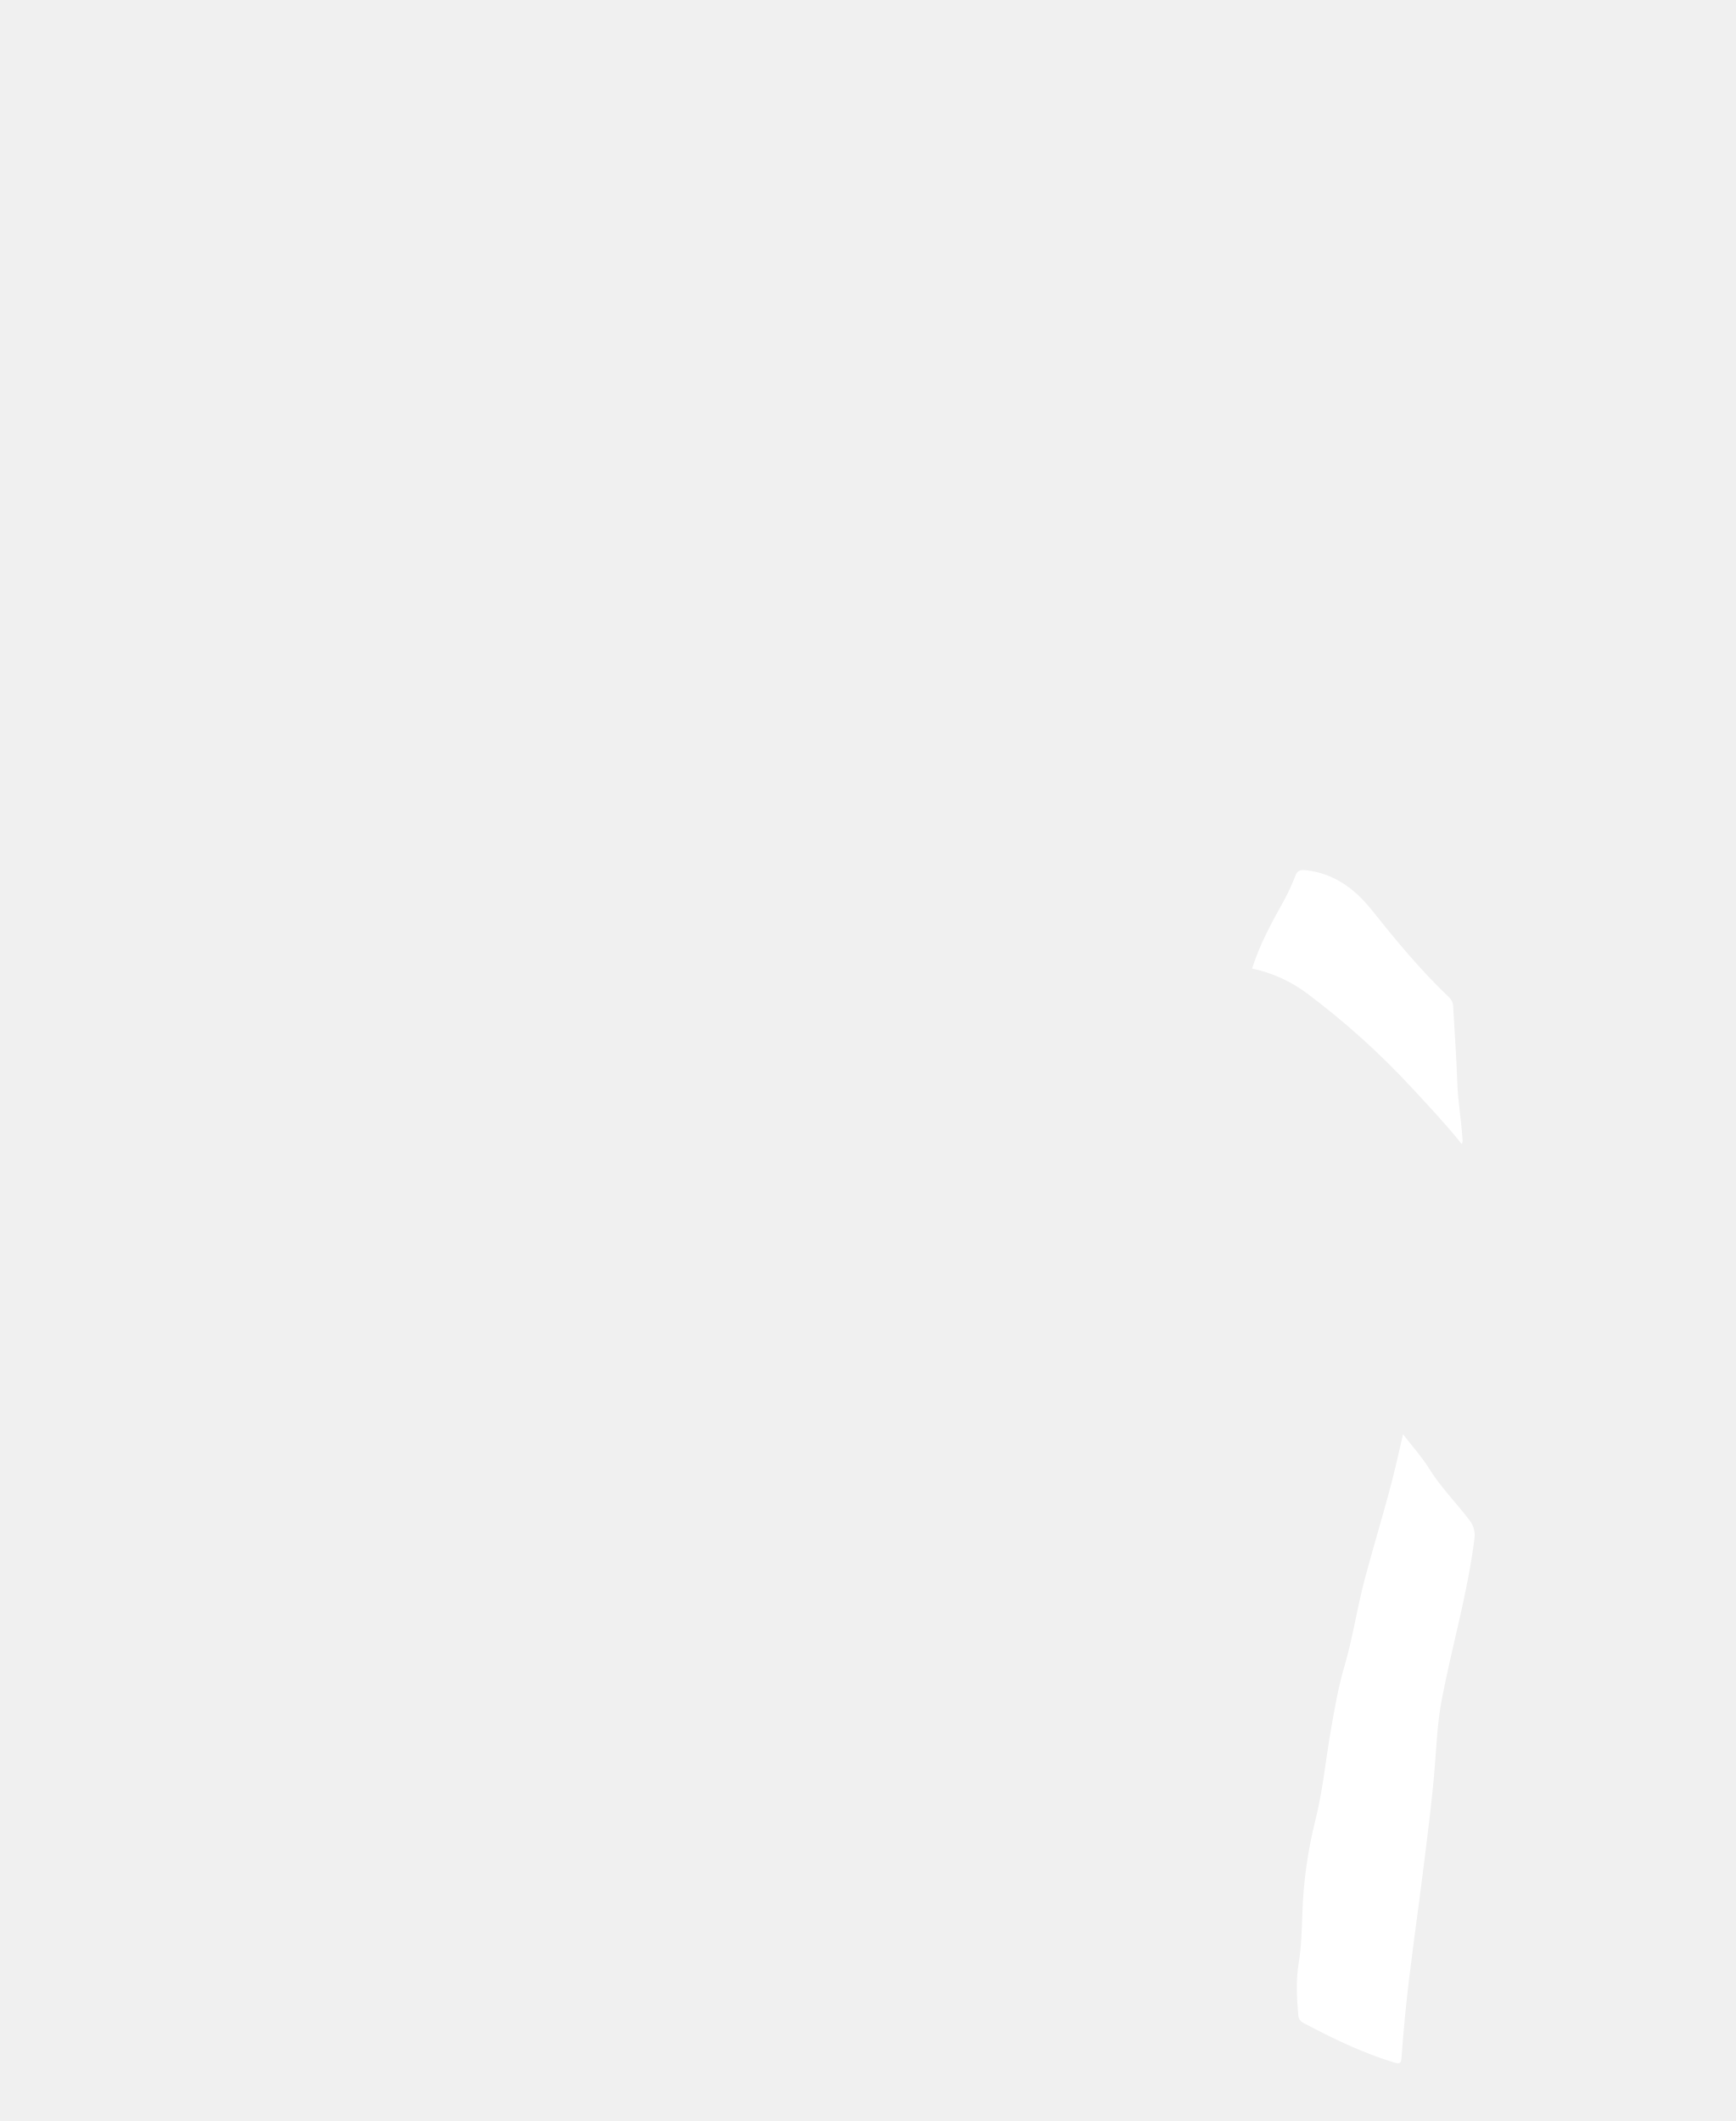
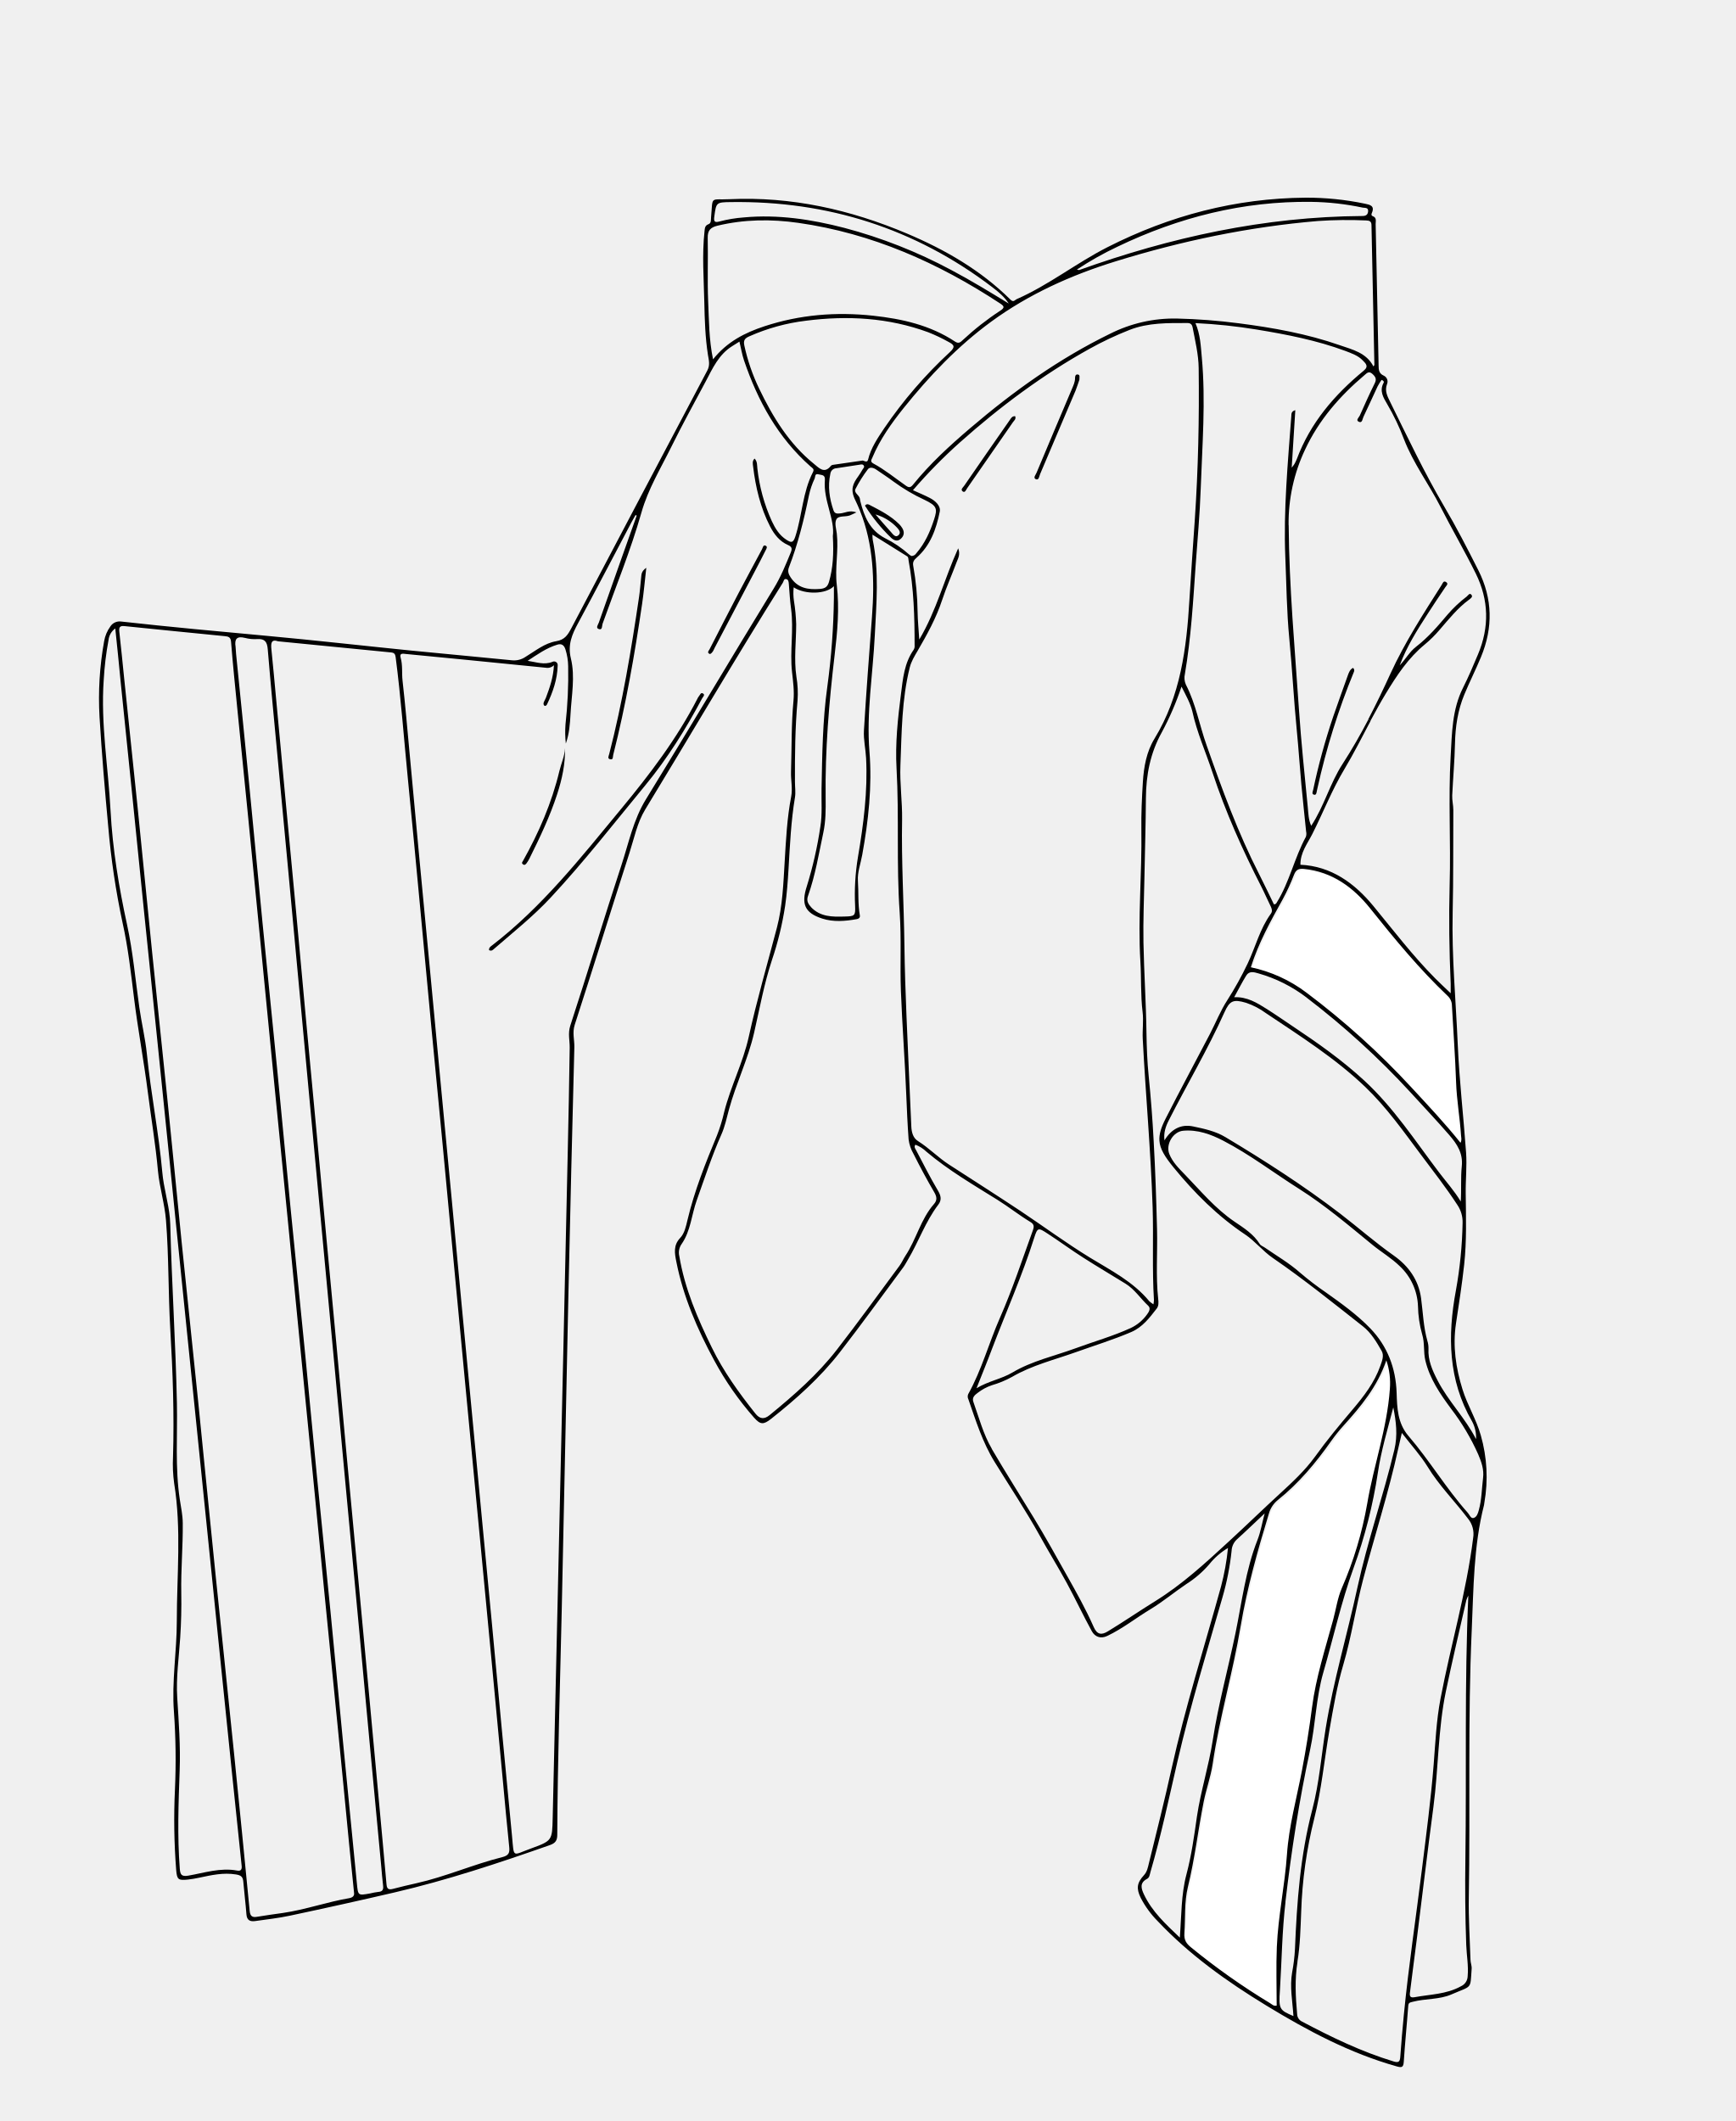
<svg xmlns="http://www.w3.org/2000/svg" viewBox="0 0 900 1100">
  <defs>
    <style>.a{fill:#fff;}</style>
  </defs>
-   <path class="a" d="M761.88,788.23a12.47,12.47,0,0,1,2.68,10c-3.52,28.23-11.63,55.52-16.93,83.38-2.14,11.23-2.65,22.65-3.54,34-1.43,18.19-3.84,36.27-6.08,54.36-3.1,25.14-6.92,50.2-9.38,75.42q-1.08,11.05-1.87,22.06c-.19,2.54-1,3.07-3.51,2.29-16.63-5-32.16-12.57-47.45-20.67a4.41,4.41,0,0,1-2.52-3.8c-.81-9.09-1.31-18.07.19-27.24,1.41-8.51,1.6-17.3,1.91-26A228.7,228.7,0,0,1,682.11,944c3.83-15.11,5.25-30.62,7.9-45.92,2-11.47,3.92-23,7.24-34.15,4.27-14.53,6.41-29.57,10.27-44.2,6-22.65,13.21-45,18.21-67.88.51-2.33,1.08-4.67,1.84-8,4.82,6.27,9.66,11.56,13.31,17.44C746.88,771.1,755,779.16,761.88,788.23Z" />
  <path class="a" d="M758.3,589.53c.08,1.16.51,2.33-.28,3.8-8.1-10.13-16.87-19.43-25.55-28.82a404.1,404.1,0,0,0-54.26-49,72.52,72.52,0,0,0-28.92-13.21c4-12.72,10.26-23.95,16.54-35.26a105.08,105.08,0,0,0,5.87-12.76c1-2.58,2.4-3.27,5.14-3,14.69,1.47,25.69,9.65,34.33,20.47,12.66,15.85,25.48,31.43,40.23,45.43a6.91,6.91,0,0,1,2.18,5c.73,13.25,1.7,26.49,2.16,39.76C756.05,571.2,757.71,580.31,758.3,589.53Z" />
+   <path class="a" d="M719.58,706.13a37,37,0,0,1,1.82,14.92c-1.42,20.34-8.37,39.49-11.74,59.4a191.54,191.54,0,0,1-13.14,43.75c-2.3,5.32-3,11.09-4.56,16.63-4.09,15-8.91,29.84-10.91,45.25Q678.92,902.6,675.8,919C673,933.42,669,947.71,668,962.42c-1.1,16.06-4.57,31.84-5.25,47.91-.43,10.15-.08,20.34-.08,30.47-1.64.37-2.45-.69-3.45-1.28a353,353,0,0,1-41.06-29c-2.37-1.95-3.62-3.74-3.37-7.24.57-8-.09-16.14,1.84-24,3.56-14.58,5.27-29.49,8.18-44.18,1.3-6.5,3.64-12.88,4.64-19.5C633,891.46,640,868,644,844c3.34-19.84,8.8-39.14,14.64-58.35a13.9,13.9,0,0,1,4.68-7.08C674.21,769.88,683,759.32,691,748a84.77,84.77,0,0,1,6.29-7.85c9-9.93,17.58-20.2,22.26-33.93Z" />
+   <path d="M718.7,359.6c-2.81,4.64-5.41,9.39-8,14.19l-1.21-.64c4.12-7.86,7.94-15.86,11.62-23.91,7.37-16.09,17.06-31,26.51-45.91.51-.8.91-2.39,2.28-1.46s.24,1.74-.4,2.67q-4.65,6.81-9.11,13.75c-5.51,8.51-10.94,17.1-14.52,26.74,3-3.09,5.06-7,8.48-9.63,6.23-4.79,11.27-10.7,16.3-16.65a65.23,65.23,0,0,1,9.94-9.36c.73-.57,1.51-2.2,2.52-.83.78,1.06-.59,1.91-1.4,2.51-5.9,4.35-10.4,10.06-15.15,15.53a61.07,61.07,0,0,1-7.71,7.63C730.29,341.23,724.28,350.39,718.7,359.6Z" />
+   <path d="M702.1,348.44a365.25,365.25,0,0,0-18.93,60.45c-.09.4-.17.79-.26,1.18-.2.88-.24,2.29-1.34,2.11-1.58-.26-.8-1.62-.59-2.6a333.85,333.85,0,0,1,10.38-37.93c2.44-7.09,5-14.14,7.52-21.2.57-1.57,1.12-3.24,2.76-4.07A1.67,1.67,0,0,1,702.1,348.44Z" />
+   <path d="M537.56,245.1c6-14.44,12.17-28.85,18.26-43.27.77-1.85,1.69-3.67,1.67-5.75,0-1,.24-2.05,1.47-1.85s.75,1.42.79,2.66c-.6,1.69-1.2,3.75-2,5.71q-9.13,21.66-18.37,43.25c-.46,1.06-.61,3.37-2.22,2.68S537.16,246.18,537.56,245.1Z" />
+   <path d="M500,251.93q11.83-17.19,23.78-34.3c.59-.84,1.12-1.88,2.68-1.76.52,1.53-.55,2.2-1.11,3Q513.48,236,501.55,253.18c-.55.79-1.1,2.48-2.22,1.75C497.85,253.93,499.4,252.79,500,251.93Z" />
+   <path d="M454,266.78h0Z" />
+   <path d="M454,266.79h0Zm8.4,9.58c.92,1,2.13,2.63,3.63,1.11,1.33-1.36.1-2.8-.87-3.86A24.85,24.85,0,0,0,454,266.79C456.83,270,459.56,273.24,462.43,276.37Zm-.39,2.45a88.27,88.27,0,0,1-13.46-16.57,1.52,1.52,0,0,1,2.05-.55c5.58,2.88,11.22,5.68,15.74,10.19a10,10,0,0,1,1.48,1.89c1.2,1.93,1.18,3.82-.5,5.47C465.46,281.11,463.58,280.31,462,278.82Z" />
+   <path d="M391.44,296.28Q381,316.2,370.55,336.09c-.55,1.16-1,2.48-2.36,3.12-1.84-.68-.61-1.73-.22-2.5,5-9.76,10-19.52,15.09-29.24,4-7.59,8.06-15.11,12.11-22.65.45-.85.58-2.51,2-1.74,1,.55.17,1.71-.23,2.5Q394.24,291,391.44,296.28Z" />
+   <path d="M331.39,309.64c.49-3.31.72-6.65,1.08-10,.21-1.52-.09-3.22,2.68-5.18-.79,6.91-1.3,12.84-2.17,18.72-3.87,26.34-8.44,52.54-15,78.37-.24,1,.11,2.55-1.5,2.23s-.86-1.59-.59-2.61C322.84,364.34,327.35,337,331.39,309.64Z" />
+   <path d="M293,388c.18,8.21-1.55,16.11-4.06,23.85-3.77,11.61-9,22.57-14.42,33.47a15.8,15.8,0,0,1-1.47,2.39c-.5.69-1.14,1.21-2,.43-.68-.63-.16-1.09.18-1.7,8.25-14.74,14.92-30.09,18.86-46.6C291.05,395.89,292.82,392.18,293,388Z" />
+   <path d="M285.48,465.6c-9,9.65-19.28,17.84-29.21,26.44-.67.56-1.27,1.38-2.66.74-.12-1.31.75-1.84,1.46-2.39,26.09-20.07,46.24-45.73,67-70.83,14.9-18,29-36.53,39.69-57.39a4.29,4.29,0,0,1,.62-1c.65-.69,1-2.37,2.31-1.42,1,.72-.17,1.65-.58,2.43-8.45,15.88-17.93,31.09-29.4,45C318.5,426.83,302.86,446.94,285.48,465.6Z" />
+   <path d="M731.27,1032.56c-.2,1.6-.78,3.83,2.25,3.25,8.11-1.52,16.54-1.48,24.08-5.68a5.88,5.88,0,0,0,3.49-5.22c.48-5.48-.54-10.86-.74-16.27-.55-14.88-.65-29.75-.44-44.65.63-45.49-.51-91,1.53-136.52a14,14,0,0,0-1.05,2.46c-3.59,15.79-7.34,31.55-10.63,47.39-4.07,19.62-3.8,39.75-6.4,59.55-3,22.58-5.68,45.18-8.52,67.78C733.66,1014,732.41,1023.25,731.27,1032.56Zm-63-760.28c.22,32.1,3.19,64,5.35,96,1.14,16.83,2.93,33.61,4.56,50.41.31,3.17.33,6.48,1.78,9.6,6.75-10.24,9.74-22.07,16.24-32.05,4.86-7.5,9.27-15.23,13.38-23.09l1.21.64c-4.48,8.45-8.77,17-13.7,25.24-6.37,10.64-10.92,22.35-16.53,33.45-2.57,5.09-6.27,9.66-6.2,16,16,.72,28.12,9.61,37.82,21.39,10.48,12.73,20.47,25.85,32.11,37.58,2.4,2.41,4.9,4.73,8,7.68v-4.9c-.76-17.16-1-34.32-.54-51.51.64-22.12-.74-44.26.51-66.38.69-12.19.76-24.46,6.45-35.7,2.84-5.62,5.26-11.41,7.71-17.2,6-14.19,5.65-28.25-1.09-41.93-5.79-11.75-12.42-23.08-18.37-34.75s-14.11-22.52-18.91-35a117.93,117.93,0,0,0-8.65-18.11c-2-3.4-4.24-6.94-1.86-11.19.24-.41,0-1.05-1.09-1.45a33.07,33.07,0,0,0-2.11,3.47c-2.46,5.21-4.78,10.48-7.28,15.67-.51,1-.59,3.34-2.28,2.65-2-.8-.09-2.25.37-3.28,2.52-5.62,5-11.24,7.76-16.77,1.06-2.15.43-3.31-1.19-4.8-1.85-1.7-2.89-.45-4.07.54-12.81,10.85-23.67,23.23-30.85,38.63A89.09,89.09,0,0,0,668.23,272.28Zm4.58,745.11c-1.5,9.17-1,18.15-.19,27.24a4.41,4.41,0,0,0,2.52,3.8c15.29,8.1,30.82,15.62,47.45,20.67,2.56.78,3.32.25,3.51-2.29q.79-11,1.87-22.06c2.46-25.22,6.28-50.28,9.38-75.42,2.24-18.09,4.65-36.17,6.08-54.36.89-11.35,1.4-22.77,3.54-34,5.3-27.86,13.41-55.15,16.93-83.38a12.47,12.47,0,0,0-2.68-10c-6.87-9.07-15-17.13-21-27-3.65-5.88-8.49-11.17-13.31-17.44-.76,3.3-1.33,5.64-1.84,8-5,22.91-12.25,45.23-18.21,67.88-3.86,14.63-6,29.67-10.27,44.2-3.32,11.19-5.25,22.68-7.24,34.15-2.65,15.3-4.07,30.81-7.9,45.92a228.7,228.7,0,0,0-6.73,48.07C674.41,1000.09,674.22,1008.88,672.81,1017.39Zm-6.23-31c-1.78,15.22-1.94,30.45-2.88,45.68-.7,10-.25,10.43,7,13.51h0c-.48-7.78-2-15.2-.66-22.73a91.2,91.2,0,0,0,1.45-12c1-24.38,2.74-48.63,9-72.41,3.6-13.73,4.68-28,6.92-42,4-24.74,11.21-48.75,16.49-73.21,5.2-24,13.4-47.37,19.13-71.33,1.81-7.61.92-14.67-.55-22-2.92,11.27-6.31,22.44-8,33.87a257.93,257.93,0,0,1-12.56,49.31c-6.45,17.82-10.48,36.2-15.72,54.29-3.81,13.12-4,26.91-6.88,40.22C673.74,933.65,669.66,959.91,666.58,986.39Zm11-469a74.89,74.89,0,0,0-25-12.56c-2.24-.65-4.78-1.44-6.35,1.1-2.17,3.49-4,7.17-6.26,11.25,6.74-.29,11.86,2.93,16.94,6.13,4.53,2.86,8.92,5.94,13.38,8.92,12.94,8.62,25.63,17.56,37.1,28.14,15.21,14,26.43,31.29,38.79,47.62,3.79,5,8,9.65,11.29,15.13.4-6.25-.09-12.32.53-18.28.7-6.76-2.46-11.53-6.46-16.15-6.57-7.6-13.51-14.87-20.26-22.3A416.93,416.93,0,0,0,677.61,517.41Zm-12.44-51c-6.28,11.31-12.51,22.54-16.54,35.26a72.52,72.52,0,0,1,28.92,13.21,404.1,404.1,0,0,1,54.26,49c8.68,9.39,17.45,18.69,25.55,28.82.79-1.47.36-2.64.28-3.8-.59-9.22-2.25-18.33-2.56-27.59-.46-13.27-1.43-26.51-2.16-39.76a6.91,6.91,0,0,0-2.18-5c-14.75-14-27.57-29.58-40.23-45.43-8.64-10.82-19.64-19-34.33-20.47-2.74-.27-4.12.42-5.14,3A105.08,105.08,0,0,1,665.17,466.4ZM620.05,292.86c-1.31,18.95-2.41,37.92-5.6,56.69a8.59,8.59,0,0,0,.52,5.52c5.17,10,7,21,10.75,31.48,8,22.78,16.28,45.39,27.28,66.91,2.65,5.2,5.14,10.49,7.62,15.56,1.09,0,1.22-.58,1.5-1,6.6-10.65,9.13-23.11,15.09-34.06a5.21,5.21,0,0,0,.1-2.77c-.8-8.11-1.72-16.22-2.46-24.34-.86-9.35-1.45-18.71-2.37-28.05-1.57-15.87-2.35-31.8-3.89-47.68-1.36-14-1.47-28.12-2.06-42.18-1-24.46,1.3-48.78,3.11-73.12.08-1.09-.14-2.48,2.07-3.1-.61,9.76-1.21,19.31-1.87,29.81a19.47,19.47,0,0,0,1.41-1.87,21.79,21.79,0,0,0,1.22-2.53c7-18.79,19.54-33.39,34.76-45.92,2.8-2.3.82-3.83-.48-5.22-2.44-2.6-5.84-3.74-9.11-5-14.9-5.52-30.42-8.53-46-11.09a276.6,276.6,0,0,0-31.72-3.33c2.56,5.92,2.75,11.84,3.29,17.66,2.11,22.79.23,45.58-.56,68.35C622.19,266.69,621,279.77,620.05,292.86ZM603.86,591.42c3.49-5.75,8.45-8.58,14.89-7.22,5.73,1.2,11.6,2.47,16.69,5.52C655.92,602,676,614.88,695,629.44c9.35,7.18,18.21,15,27.86,21.79,7.53,5.32,12.77,12.57,14.06,22,1,7.41,1.21,14.93,3.28,22.2a12.3,12.3,0,0,1,.57,4c-.34,6,2,11.25,4.67,16.41,5.56,10.85,14.41,19.57,20,30.54v0a17.46,17.46,0,0,0-2.09-9.26c-12.42-21.43-12.72-44.43-8.37-67.82a217.66,217.66,0,0,0,3.48-35.11,15.78,15.78,0,0,0-2.76-9.37c-5.86-9-12.45-17.41-18.87-26-9.07-12.12-17.78-24.51-28.8-35.07-15.6-14.93-33.74-26.38-51.55-38.31a37.89,37.89,0,0,0-10.3-5.37c-6.61-1.94-8.49-1.17-11.25,5-8.61,19.19-19.36,37.27-28.85,56C604.47,584.21,603.35,587.49,603.86,591.42Zm30.44.15c-6.4-3.31-13.26-5.83-20.77-5.14-5.25.49-9.1,7.09-7.18,12,1.69,4.27,4.83,7.37,7.91,10.54,8.29,8.55,15.88,17.8,25.9,24.59,4.83,3.28,9.9,6.44,13.13,11.64.51.83,1.73,1.22,2.6,1.83,6.11,4.24,12.63,8,18.27,13a154.89,154.89,0,0,0,13.41,10.26c8.09,5.74,16.24,11.59,23.07,18.69,8.78,9.12,13.19,20.4,13.61,33.43.24,7.7.46,15.69,6.17,22.34,10.92,12.7,19.52,27.22,30.68,39.76.94,1,1.57,3.11,3,2.76,1.68-.4,2.31-2.34,2.78-4.1,1.51-5.5,1.52-11.14,2.2-16.73.53-4.31-.84-8.23-2.48-12.07a117.12,117.12,0,0,0-14.12-23.77c-5.64-7.63-11.07-15.52-13.33-25-1.06-4.46-.27-9.1-1.65-13.53a57.83,57.83,0,0,1-2.17-14.67,29.91,29.91,0,0,0-9.41-20.7c-4.35-4.26-9.59-7.31-14.25-11.13-12.34-10.11-24.49-20.45-38-29C660.52,608.27,648.14,598.74,634.3,591.57Zm-20.13,411.07c-.25,3.5,1,5.29,3.37,7.24a353,353,0,0,0,41.06,29c1,.59,1.81,1.65,3.45,1.28,0-10.13-.35-20.32.08-30.47.68-16.07,4.15-31.85,5.25-47.91,1-14.71,5-29,7.76-43.47q3.12-16.35,5.25-32.87c2-15.41,6.82-30.27,10.91-45.25,1.52-5.54,2.26-11.31,4.56-16.63A191.54,191.54,0,0,0,709,779.81c3.37-19.91,10.32-39.06,11.74-59.4a37,37,0,0,0-1.82-14.92v0c-4.68,13.73-13.27,24-22.26,33.93a84.77,84.77,0,0,0-6.29,7.85c-8,11.37-16.82,21.93-27.69,30.64A13.9,13.9,0,0,0,658,785c-5.84,19.21-11.3,38.51-14.64,58.35-4,24-11,47.44-14.53,71.58-1,6.62-3.34,13-4.64,19.5-2.91,14.69-4.62,29.6-8.18,44.18C614.08,986.5,614.74,994.64,614.17,1002.64ZM594.86,974.4c-4,2.1-3.09,5-1.61,8.15,4.18,8.82,11.13,15.25,18.58,22.34.88-11.61.65-22.34,3.44-32.83,2.61-9.83,4-19.94,5.43-30,2-13.36,6.16-26.24,8.22-39.65,2.87-18.64,7.94-36.89,11.76-55.39,3.34-16.21,5.26-32.79,11.42-48.38,1.6-4.06,2.32-8.48,3.72-13.76-5.34,5-9.76,9.3-14.33,13.42a8.6,8.6,0,0,0-2.82,6,139.14,139.14,0,0,1-4.7,24c-8.12,28.32-16.73,56.49-23.38,85.22-4.43,19.17-8.48,38.44-14,57.36C596.22,972.15,596.13,973.73,594.86,974.4ZM579.54,127.92a167.56,167.56,0,0,0-21.1,11.89c.75.14,1,.3,1.24.22,47.45-17,96.1-27.67,146.73-28,1.75,0,2.85-.51,3.05-2.34.24-2.19-1.64-1.81-2.75-2a136.47,136.47,0,0,0-26.72-3C644.62,104.25,611.28,112.69,579.54,127.92ZM536.29,642c-6.19,19.54-14.5,38.26-21.79,57.37-2.5,6.71-5.23,13.31-8.11,20.61,6.3-3.78,12.93-4.79,18.58-8.14,10.22-6.07,21.82-8.56,32.82-12.6,9.53-3.51,19.33-6.26,28.59-10.5a21.83,21.83,0,0,0,8.52-7.16c1-1.33,1.94-3.08.53-4.39-4-3.73-7-8.51-11.78-11.46-7.26-4.5-14.64-8.83-21.83-13.44-6.3-4-12.35-8.48-18.63-12.56C538.37,636.55,538,636.62,536.29,642Zm-22,109.4c7,12,14.52,23.8,21.76,35.71,6,9.84,11.59,19.92,17.23,30,4.88,8.68,9.81,17.45,13.86,26.64,1.75,4,4,4.38,7.39,2.29,8.32-5.05,16.34-10.57,24.59-15.68,14-8.68,26-19.75,38-30.81,9-8.27,17.72-16.75,26.7-25,6.43-5.9,12.81-11.83,18-18.93C688,747,694.65,739,701.43,731c5.8-6.83,11.33-14,14.37-22.64.9-2.56,2.07-5.3.66-7.78-2.65-4.64-5.43-9.36-9.69-12.71-15.37-12.09-30.6-24.39-46.74-35.47-5.22-3.58-9.18-8.71-14.24-12.09-14.38-9.59-26.43-21.66-37.16-34.8-4.66-5.71-7.1-9.67-7.39-13.92-.22-3.31.85-6.78,3.19-11.39,7.51-14.79,15.41-29.39,23.08-44.11,3-5.8,5.44-12,9-17.47A172.76,172.76,0,0,0,647,499.71c4.07-8.57,6.34-18,12-25.8.94-1.28.59-2.44,0-3.74-1.67-3.36-3.13-6.81-4.83-10.15-9.83-19.23-18.64-38.89-25.42-59.43-3.48-10.54-8.06-20.71-10.43-31.64-1.08-4.36-3.28-8.19-5.62-12.86a151.39,151.39,0,0,1-10.26,23.77c-5.91,10.61-8.12,22-8.21,34-.09,13.82-.51,27.63-.77,41.45-.21,11.13-.7,22.27-.5,33.39.29,15.63,1.35,31.23,1.56,46.88.11,7.43.39,15,1.15,22.45,1.13,11.22,2,22.48,2.59,33.74.86,15.25,1.35,30.52,1.74,45.77.3,12.06-.7,24.14.61,36.18.19,1.7.34,3.55-.83,5-3.7,4.77-7.33,9.59-13.14,12.1-9.35,4-19.1,7-28.67,10.42-11.18,4-22.83,6.8-33.24,12.89a50.55,50.55,0,0,1-10.38,4.28,24.81,24.81,0,0,0-7.4,4c-1.48,1.09-3,2.38-2.19,4.65C507.71,735.29,509.9,743.81,514.32,751.35ZM471.77,346.16c-4.18,16.67-4.17,33.74-4.84,50.73-.38,9.39,1,18.73.87,28.14-.41,21.74.92,43.45,1.2,65.17.31,24.56,1.68,49.05,2.67,73.56.27,6.83.59,13.65.91,20.47.14,3,.9,6,3.52,7.6,5.71,3.58,10.38,8.49,16,12.13,12.38,8,24.78,15.92,37.06,24.06,12,8,23.69,16.64,36,24.18,11,6.72,22.48,12.5,30.86,22.68a16.37,16.37,0,0,0,2.12,1.57,15.88,15.88,0,0,0,.27-2.17c-1-16.08-.17-32.18-.69-48.29-.94-29.09-3.62-58.07-5.12-87.12-.24-4.7.48-9.44-.08-14-1.06-8.69-.62-17.4-1.14-26.09-1.39-22.8.85-45.61.5-68.42-.12-8.33.27-16.64.79-24.94.5-7.82,1.9-15.6,6-22.31,13.56-22.17,16.66-47,18.13-72,.82-13.92,1.87-27.83,2.8-41.73,1.76-26.14,2.33-52.27,2-78.44-.08-7.13-1.81-14.08-3.13-21.06-.29-1.55-1-2.34-2.64-2.35-10.2,0-20.4-.24-30.14,3.59a172.23,172.23,0,0,0-20.7,9.78c-24.28,13.49-46.39,30-67.09,48.43a266.27,266.27,0,0,0-24.47,24.9c3.17,1.44,6,2.6,8.71,4,2.92,1.48,5.79,4.17,5.19,7.13-1.82,9-4.84,17.62-12.1,23.95-1.3,1.13-2,2.18-1.66,4.1a145.21,145.21,0,0,1,2.27,24c.07,4.47.53,8.93.87,14.27,9-15.16,13-31.52,20.18-47.32,1.17,3.14,0,5.08-.74,7-2.48,6.65-5.39,13.15-7.61,19.88-3.08,9.36-7.81,17.88-12.7,26.32C474.22,340.31,472.56,343,471.77,346.16Zm-19.3-109c-.48,1.15-1.48,2.21.45,3.24,6,3.23,11.34,7.64,16.94,11.55,1.52,1.06,2.39.92,3.59-.56,8.8-10.91,19.11-20.33,29.73-29.39,22.31-19.06,46-36,72.51-48.93a73.85,73.85,0,0,1,34.52-7.87,304.41,304.41,0,0,1,32.07,2.45c17.82,2.3,35.5,5.44,52.5,11.39,6.58,2.28,13.8,3.9,17.45,11,.26-.42.49-.62.49-.82Q712,153,711.21,116.78c0-2-1.05-2.39-2.77-2.45a219.49,219.49,0,0,0-25,.29c-35.68,3-70.51,10.29-104.68,20.85-23.17,7.16-45.14,17-64.79,31.38-17.32,12.68-32,28.12-45.43,44.85C462.25,219.57,456.41,227.75,452.47,237.12Zm-6.64,21.18c.17.49.17,1.05.3,1.56,2,7.91,4.86,15.05,12.8,19.21a56.19,56.19,0,0,1,12.58,8.52,6.11,6.11,0,0,0,1.16.73,3,3,0,0,0,2.5-1.41c4.46-5.15,7.17-11.18,9.24-17.61,1.77-5.48,1.53-7-4.88-10.06a93.58,93.58,0,0,1-16.21-9.55c-2.9-2.17-5.93-4.14-8.91-6.18-1.43-1-3.35-1.51-4.37-.17a68.56,68.56,0,0,0-6.39,10.16C442.65,255.41,445.25,256.6,445.83,258.3Zm-25.38,212c4.9,5.25,11.15,5.19,17.5,5,5.22-.13,5.72-.33,5.49-5.46a119.11,119.11,0,0,1,1.49-25.51c2.88-16.94,5.09-34,4.2-51.21-.25-4.8-1.4-9.62-1.11-14.37,1.17-19.68,2.69-39.34,4.17-59C453.6,301,453,282.4,446,265h0c-.76-1.91-1.59-3.8-2.51-5.68-2.69-5.51-1.17-8.53,1.62-12.36.77-1.1,1.48-2.23,2.14-3.4.38-.66,1.23-1.3.66-2.13s-1.46-.53-2.23-.42c-4,.59-7.95,1.23-11.92,1.82a3.29,3.29,0,0,0-3.18,2.95c-1.38,6.5-.48,12.72,1.64,18.88.64,1.85,1.92,1.75,3.55,1.6,2.44-.2,4.72-1.84,8.35-.53h0c-1.75.81-2.54,1.24-3.37,1.56-2.34.89-5.89,0-7,2s-.09,4.94.19,7.45c1,8.91-1.07,17.77,0,26.72,1.41,12.06.31,24.19-1.11,36.14-2.93,24.68-5,49.35-4.68,74.23.08,6,.07,12.07-1.2,18-2.34,11-4.14,22.07-7.9,32.7C418.23,466.73,418.72,468.4,420.45,470.25ZM410,299.45c3.69,5.56,8.94,6.46,15.09,6,2.74-.23,4-1,4.8-3.65,2.08-7.21,2.51-14.52,2-23.71,1.17-8.86-5-18.51-4.13-29.08.23-2.92-1.61-2.55-3.24-3-2.13-.57-1.66,1.29-2.08,2.2a39.74,39.74,0,0,0-2.95,8.73c-2.59,12.7-5.72,25.26-10.4,37.37C408.36,296.31,408.9,297.75,410,299.45ZM386,179.22a100.29,100.29,0,0,0,7.68,22.35c7.08,14.72,15.49,28.55,28.42,39,2.55,2.06,5.39,5.43,8.85.94a1.8,1.8,0,0,1,1.1-.45l15-2.17c.56-.4,2.61,1.55,3.1-.49,1.49-6.14,5-11.22,8.38-16.29a230,230,0,0,1,34.09-39.54c2.84-2.65,2.26-3.69-.71-5.24a87.24,87.24,0,0,0-10.52-5c-20.61-7.59-41.85-8.76-63.42-6a102.1,102.1,0,0,0-29.34,8.07C386.32,175.4,385.38,176.4,386,179.22Zm-7-74.42c-7.64.1-7.59.2-8.59,7.57-.31,2.28,0,3.26,2.66,2.5a69.37,69.37,0,0,1,12.64-2.11c17.72-1.64,35,1,52.07,5.41A255.68,255.68,0,0,1,493.23,140c10.18,5.39,20,11.38,29.88,17.42-2.28-3.53-5.43-6.14-8.67-8.59C474.44,118.42,429.14,104.09,379,104.8ZM372,117.07c-3.54.86-5.09,2.44-5,6.29.24,11-.23,22,.23,33,.44,9.76.39,19.59,2.53,30,7.3-9.16,16.57-13.82,26.61-17.13,18.37-6.06,37.27-7.57,56.39-5.5,15,1.62,29.63,4.9,42.49,13.42,2,1.31,2.9.24,4.07-.83a144.65,144.65,0,0,1,19.3-15.13c2.75-1.75,2-2.5-.18-3.94-32-21-66.26-36.24-104.44-41.67C400,113.58,385.89,113.71,372,117.07ZM361.3,622.52c-2.69,7.53-3.12,15.87-7.83,22.66a7.63,7.63,0,0,0-1.21,6.23c2.81,16.86,9.46,32.33,16.9,47.51,6,12.33,14,23.41,22.53,34.15,2.3,2.91,4.58,3.18,7.49.78,12.57-10.3,24.82-21,34.82-33.9,11.08-14.28,21.68-28.94,32.43-43.47,1.19-1.61,2-3.51,3.07-5.17,5.7-8.56,7.92-19,14.87-26.91,1.75-2,1.43-3.83.07-6.14-3.79-6.48-7.34-13.1-10.71-19.81a20,20,0,0,1-2.55-7.51c-.56-7.75-.91-15.49-1.22-23.25-.7-17.94-2.1-35.85-2.78-53.79-.51-13.54.32-27.15-.63-40.65-1.76-24.93-.23-49.89-1.63-74.83-.72-12.78.65-25.73,2.3-38.51,1-7.94,1.71-16,6.56-22.91a3.61,3.61,0,0,0,.51-2.29c0-14.76-.4-29.5-3.13-44.07-.14-.77,0-1.65-.79-2.16-5.83-3.65-11.67-7.29-17.94-11.2a20.74,20.74,0,0,0,.13,2.61c3.42,16.51,1.9,33.1,1.08,49.72-1,20.06-4.4,40-2.77,60.18,1.46,18-.54,35.9-3.76,53.64-.8,4.46-2.53,9-2.22,13.36.41,6-.07,12,1,17.95.22,1.27-.64,1.76-1.56,1.93-6,1.1-12.17,1.58-17.92-.27-9.16-2.95-11-7.55-8-16.81a205.52,205.52,0,0,0,7-30.8c1.06-6.43.49-13.12.62-19.7.36-17.7.53-35.4,3-53A372.76,372.76,0,0,0,432.44,310v-6c-4.13,4.28-15.07,4.43-20.85.6a26.72,26.72,0,0,0,.14,7.09,92.83,92.83,0,0,1,1.15,12c0,9.09-1.23,18.18.11,27.25a52.09,52.09,0,0,1,.59,12.41c-1.28,14-1.39,28.12-1.34,42.21,0,2.67.44,5.32,0,8-2.05,12.29-2.6,24.71-3.33,37.12-.39,6.41-.84,12.83-1.77,19.17a165.84,165.84,0,0,1-6.83,28.05c-4.09,12.34-6.37,25.14-9.27,37.78-3.11,13.59-9.34,26.21-13,39.66-1.19,4.39-2.12,8.93-3.94,13C369.16,599.47,365.4,611.05,361.3,622.52ZM260.23,897c1.74,18.42,3.55,36.84,5.29,55.26,1.1,11.67-.07,10,9.92,6.38,11-4,10.9-4.22,11.17-15.83Q289.34,822.4,292.1,702q1.2-52.54,2.33-105.09c.39-17.85.76-35.7,1-53.55.05-3.79-1-7.32.29-11.38,9.07-27.74,17.46-55.71,26.58-83.43,3.77-11.48,6.13-23.4,12.68-34.05,22.33-36.29,44-73,66.26-109.32,3.68-6,6.22-12.31,8.84-18.7.72-1.78.69-2.9-1.36-3.78-4.4-1.9-7.22-5.5-9.35-9.63-5.05-9.78-7.53-20.31-8.83-31.15-.16-1.31-.55-2.84.77-4.1,1.5,1.58,1.23,3.41,1.43,5.06a89.64,89.64,0,0,0,7.5,27.39c1.76,3.78,3.91,7.34,7.59,9.68,2.37,1.51,3.46,1.82,4.6-1.68,3.58-11,3.75-23,9.16-33.45.85-1.65-.38-2.12-1.24-2.87C403.42,227,393,208,385.86,187c-1.05-3.08-1.57-6.35-2.41-9.84l-3.74,2.35c-7,4.35-10.18,11.54-13.8,18.41-6,11.27-12.15,22.41-17.78,33.83-5.51,11.18-12,21.73-15.51,34.1-5.55,19.54-13.32,38.45-20.14,57.63-.4,1.14,0,3.35-1.87,2.79s-.5-2.2-.07-3.4q6-16.86,11.9-33.71,3.85-10.87,7.74-21.78l0,0-.61-.25c-.65,1.14-1.32,2.26-1.93,3.41-9.27,17.55-18.42,35.17-27.85,52.63-3.14,5.83-5.49,11.17-3.74,18.34,2.29,9.43.31,19.25-.2,28.88-.27,5.09-.66,10.3-2.43,15.22a54.22,54.22,0,0,1-.17-9.95,231.64,231.64,0,0,0,1.39-30.14,30.15,30.15,0,0,0-1.41-8.69c-.69-2.24-2-3.17-4.17-2.51-5.74,1.72-10.51,5.19-15.44,8.4,4.4.63,8.55,2.28,12.85.53a1.89,1.89,0,0,1,2.54.8,1.92,1.92,0,0,1,.18,1.2c-.19,7.09-2.48,13.65-5.49,20-.26.54-.88,1.21-1.58.58a1.7,1.7,0,0,1-.18-1.44c.29-.88.85-1.68,1.17-2.55,1.94-5.22,3.83-10.46,4.15-16.85a4.8,4.8,0,0,1-4.26,1.31L239.75,342q-14.61-1.46-29.24-2.83c-1.3-.12-3.5-.69-2.76,1.88,1.15,4,.54,8,1,12,1.41,12.39,2.46,24.82,3.62,37.23,1.73,18.43,3.4,36.86,5.14,55.28q3.06,32.44,6.17,64.88,2.58,27.24,5.13,54.48,2.66,28,5.34,56.06,2.59,27.43,5.16,54.88,2.63,27.83,5.3,55.66,2.63,27.63,5.22,55.27,2.59,27.43,5.23,54.87Q257.66,869.35,260.23,897ZM164.09,586.4q2.61,27.84,5.17,55.68,2.63,28,5.28,56.08,2.6,27.84,5.13,55.68,3.06,32.85,6.17,65.69,2.66,28.25,5.29,56.48t5.22,56.49c1.37,15,2.79,29.91,4.09,44.87.22,2.49,1.3,2.78,3.4,2.23,4-1.05,8-2,12.09-2.91,15.19-3.4,29.48-9.76,44.54-13.54,3.33-.83,3.91-2.24,3.6-5.21-1.18-11.34-2.2-22.7-3.26-34q-3-31.65-5.95-63.3-3.45-36.45-6.94-72.9l-6.18-64.89q-3-31-5.88-62.09-3.08-32.44-6.11-64.9l-6-62.5q-3-32-6-64.1-3-32.44-6.19-64.88c-2.1-21.2-3.64-42.45-6.39-63.58-.22-1.66-.78-2.29-2.43-2.44l-58.5-5.76c-3.74-1.3-3.8,1.18-3.49,4.26.86,8.41,1.62,16.82,2.4,25.24q2.59,27.63,5.16,55.27c1.75,18.69,3.55,37.38,5.29,56.07s3.42,37.39,5.15,56.08Q161.39,558,164.09,586.4ZM129.36,408.31c2.3,23.35,4.46,46.71,6.75,70.06,2.55,25.88,5.22,51.75,7.77,77.64,2.28,23.21,4.42,46.44,6.71,69.65,2.55,26,5.24,52,7.8,78,2,20.55,3.9,41.11,5.93,61.65,2.27,23.08,4.67,46.15,6.94,69.23,2.3,23.35,4.47,46.71,6.73,70.06,2.34,24,4.75,48,7.06,72,.63,6.51.51,6.53,6.8,5.39a37.64,37.64,0,0,1,4.34-.8c2.14-.14,2.72-1.16,2.48-3.16-.42-3.46-.69-6.94-1-10.41q-3.07-32.64-6.13-65.28-2.59-27.84-5.16-55.69-3.45-36.85-6.91-73.7l-6-64.5q-3.45-37.05-6.94-74.1-3-32.45-6.09-64.89l-6-64.49q-2.58-27.84-5.17-55.68-2.61-28.05-5.27-56.08c-1.76-18.83-3.59-37.65-5.15-56.49-.31-3.8-1.49-5.52-5.42-5.28a19.93,19.93,0,0,1-6.39-.61c-4.32-1.1-5.51.66-4.87,4.63.08,1.2.13,2.41.25,3.61C124.73,362.15,127.1,385.22,129.36,408.31ZM88.29,635c.78,31,2.82,61.9,3.45,92.89.33,16.61-1,33.29,1.51,49.84.62,4,1.48,8.08,1.52,12.13.13,12.08-1,24.13-.77,36.22q.21,11.67-.56,23.33c-.66,10.3-2.19,20.56-1.54,30.94.79,12.58,1.73,25.19,1.27,37.8-.62,17-1.25,34,.06,51,.23,3,.86,4.22,4.39,3.61,8.36-1.45,16.63-4.26,25.33-2.64,2,.37,2.57-.56,2.36-2.5q-2.53-24-5-48-3.45-33.61-6.89-67.23-3.45-33.82-6.88-67.64l-6-58.84q-3.06-30-6.11-60-1.77-17.31-3.53-34.61Q89.27,615.14,87.64,599l-6-58.83C79.35,517.78,77,495.38,74.72,473l-6-59.24q-3.07-30.42-6.22-60.83c-.81-8.81-1.74-17.57-2.72-27a8.49,8.49,0,0,0-3.5,6,164.19,164.19,0,0,0-2.5,20.74c-1.6,22.76,2.36,45.24,3.55,67.85,1.05,19.83,4.33,39.58,8.56,59.06,3.08,14.17,4.32,28.59,6.36,42.9,1.16,8.09,3.09,16.07,3.92,24.18,2.08,20.53,6.16,40.78,8,61.37.68,7.87,3.15,15.6,3.91,23.53C88.19,632.7,88.26,633.84,88.29,635ZM90.2,887.79c-1.21-15.75,1.5-31.36,1.49-47,0-23.84,2.48-47.75-1.38-71.54a72.65,72.65,0,0,1-.59-13.67c.66-22-.11-44-1.4-66-1.11-18.89-.74-37.82-2.24-56.69-.69-8.73-3.39-17.09-4.18-25.76-1.24-13.75-3.54-27.36-5.28-41-2.07-16.22-5.12-32.28-7.11-48.49-1.63-13.16-3.09-26.33-6-39.32a400.33,400.33,0,0,1-7.37-49.55c-1.77-18.94-3.36-37.91-4.52-56.89A167.21,167.21,0,0,1,54,332.55a18.28,18.28,0,0,1,3.26-7.71,5.72,5.72,0,0,1,5.57-2.5c25.17,2.81,50.38,5.12,75.6,7.43,24.82,2.28,49.59,5.1,74.39,7.59,17.61,1.76,35.23,3.32,52.84,5.1a10.42,10.42,0,0,0,6.77-1.74c5.15-3.11,10-7.18,16-8.17,4.45-.74,6-3.29,7.78-6.62q35.21-66.9,70.58-133.77c1.55-2.92.76-5.4.33-8.12-1.41-9-1.69-18.17-1.88-27.28-.26-12.32-1.24-24.66.12-37,.17-1.5.23-2.8,2-3.46,1.52-.55,1.25-2.18,1.37-3.5,1-11.47-.67-9,9.57-9.49,32.08-1.49,62.68,5.41,92.08,17.84,19.77,8.36,38.23,19,53.6,34.23,1.64,1.64,2.27.19,3.32-.27,16.61-7.32,30.89-18.72,47-26.91,32.29-16.4,66.45-25.41,102.75-25.68a147.23,147.23,0,0,1,30.76,3.12c2.64.54,5.23,1.09,3.59,4.83-.28.63-.36,1.33.5,1.65,2.15.79,1.44,2.63,1.47,4.12q.81,36.64,1.53,73.28c0,2.27.2,4.21,2.66,5.29a3.37,3.37,0,0,1,1.68,4.47h0c-1.27,3.45.21,6.23,1.61,9.07,9,18.25,17.69,36.64,28,54.2,6.38,10.8,12.13,22,17.78,33.21,7.4,14.7,7.71,29.69,1.36,45-2.71,6.56-5.91,12.89-8.63,19.44-3.41,8.19-4.66,16.67-4.85,25.49s-1,17.9-1.44,26.86c-.11,2.51.59,5,.58,7.57-.12,17.72.07,35.43-.34,53.15-.53,22.81,1.66,45.55,2.63,68.32.8,18.76,3,37.4,4.32,56.1.51,7-.28,14.13-.19,21.2.15,12.34.54,24.7-.8,37-1.11,10.23-2.73,20.41-4.25,30.59-1.74,11.67-.08,22.93,3.39,34.08,2.54,8.2,7.15,15.51,9.49,23.84a77.84,77.84,0,0,1,1.85,34.93c-.06.39-.07.8-.17,1.19-5.46,21.37-5.41,43.23-6.39,65.08-2.08,46.16-.72,92.34-1.51,138.5-.18,10.72.52,21.46.87,32.19,0,1.58.72,3.17.61,4.72-.79,11,.44,8.59-10.47,13.34-6.34,2.76-13.46,2.09-20.08,3.82-1.5.39-2.21.42-2.34,2.18-.7,9.63-1.69,19.24-2.31,28.88-.19,2.94-1,3.2-3.66,2.45-24.26-6.83-46.23-18.53-67.57-31.53-20.46-12.46-39.87-26.31-56.41-43.83a49.16,49.16,0,0,1-8.75-12c-2.44-5-2-7.83,1.71-11.87,1.61-1.76,2-4.07,2.54-6.25,4-16.26,8.09-32.49,11.7-48.83,7.07-31.93,17-63.08,25.67-94.57a124.93,124.93,0,0,0,3.61-20,36.32,36.32,0,0,0-9.68,8.43,53,53,0,0,1-11.82,10.23c-6.34,4.25-12.25,9.23-18.73,13.13-7.53,4.54-14.45,10.09-22.44,13.87-3.38,1.59-6.33.43-7.92-2.44-4.51-8.19-8.46-16.68-12.92-24.89s-9.42-16.21-13.95-24.42c-7.27-13.16-15.63-25.65-23.51-38.43-6.28-10.16-9.77-21.41-13.64-32.54a3.16,3.16,0,0,1-.1-2.72c7-12.54,10.69-26.49,16.45-39.57,6.53-14.84,11.59-30.24,17.11-45.47.76-2.11.43-3.18-1.35-4.26-5.85-3.54-11.21-7.81-17-11.43-12.61-7.86-25.48-15.35-36.89-25a16.47,16.47,0,0,0-5.71-3.62c-.92,1.21,0,2.16.45,3,3.67,7,7.24,14.07,11.27,20.86,1.6,2.71,2,4.88.09,7.32-6.61,8.71-10.13,19.12-15.67,28.42-.83,1.38-1.56,2.83-2.51,4.11-10.86,14.63-21.53,29.4-32.69,43.79-10.25,13.22-22.69,24.32-35.76,34.67-4,3.14-5.58,3.08-8.88-.66a159,159,0,0,1-20.63-29.64c-8.75-16.19-16.06-33-19.65-51.22-.86-4.31-1.64-8.46,2-12.29,2.28-2.42,3-6,3.77-9.22,3.6-15.18,9.36-29.6,15.31-43.94a86.08,86.08,0,0,0,3.77-12.27c3.36-13.27,9.79-25.57,12.72-38.91,4.21-19.1,9.68-37.84,14.63-56.73,2.9-11.1,3.31-22.7,4-34.22.67-11.19,1.21-22.46,3.35-33.53.83-4.31-.2-8.55-.07-12.83.38-12.33.12-24.67,1.28-37,.47-5-.2-9.9-.75-14.83-1.22-10.94,1-21.93-.51-32.88-.59-4.24-.8-8.52-1.15-12.79-.09-1.11-.2-2.33-1.41-2.56s-1.26,1.19-1.71,1.91c-24.38,38.79-47.47,78.37-71.3,117.49-4.26,7-5.77,15-8.22,22.57-9.55,29.71-18.78,59.52-28.4,89.2-1.32,4.08-.09,7.81-.19,11.7q-1.68,64-3.08,128c-1.2,54.76-2.25,109.51-3.47,164.27-.86,38.65-2.14,77.29-2.31,116,0,2.84-.73,4.37-3.83,5.45-26.54,9.32-53.21,18.2-80.64,24.57q-27.06,6.29-54.25,12.05c-5.89,1.26-11.91,1.9-17.88,2.77-2.66.39-4.36-.39-4.59-3.5-.42-5.62-1.14-11.21-1.61-16.82-.21-2.47-1-3.4-3.81-3.85-6.58-1.07-12.76.35-19,1.67a60.54,60.54,0,0,1-6,1c-4.9.51-5.6,0-6-4.92A332.72,332.72,0,0,1,90.73,928,348.55,348.55,0,0,0,90.2,887.79ZM86.69,569c2.54,24.95,5,50.16,7.51,75.24C97,671.82,100,699.41,102.78,727c3.08,30.28,6,60.57,9.12,90.84s6.32,60.54,9.4,90.82q4.2,41.21,8.18,82.43c.26,2.7,1.36,3.44,3.83,3,4.49-.73,9-1.38,13.49-2,11.68-1.7,22.85-5.72,34.47-7.69,2.47-.5,2.49-2,2.31-3-.89-8.75-1.71-16.62-2.48-24.49-2-20.56-3.95-41.12-6-61.67q-3.45-35.24-7-70.46-3-30.43-5.95-60.87-3.48-35.43-7-70.87-3-30.22-5.92-60.46-3.43-34.82-6.91-69.65-3.45-35-6.85-70.07t-6.88-70.06c-1.78-18-3.62-36-5.4-54-1.18-12-2.42-23.95-3.37-35.95-.2-2.54-1.51-2.75-3.28-2.93-17.35-1.73-34.7-3.42-52-5.21-2.53-.26-2.91.73-2.66,3,.92,8,1.67,16,2.5,24q3.48,33.6,7,67.2c2.55,25.08,5,50.16,7.54,75.24S84.15,544,86.69,569Z" />
</svg>
